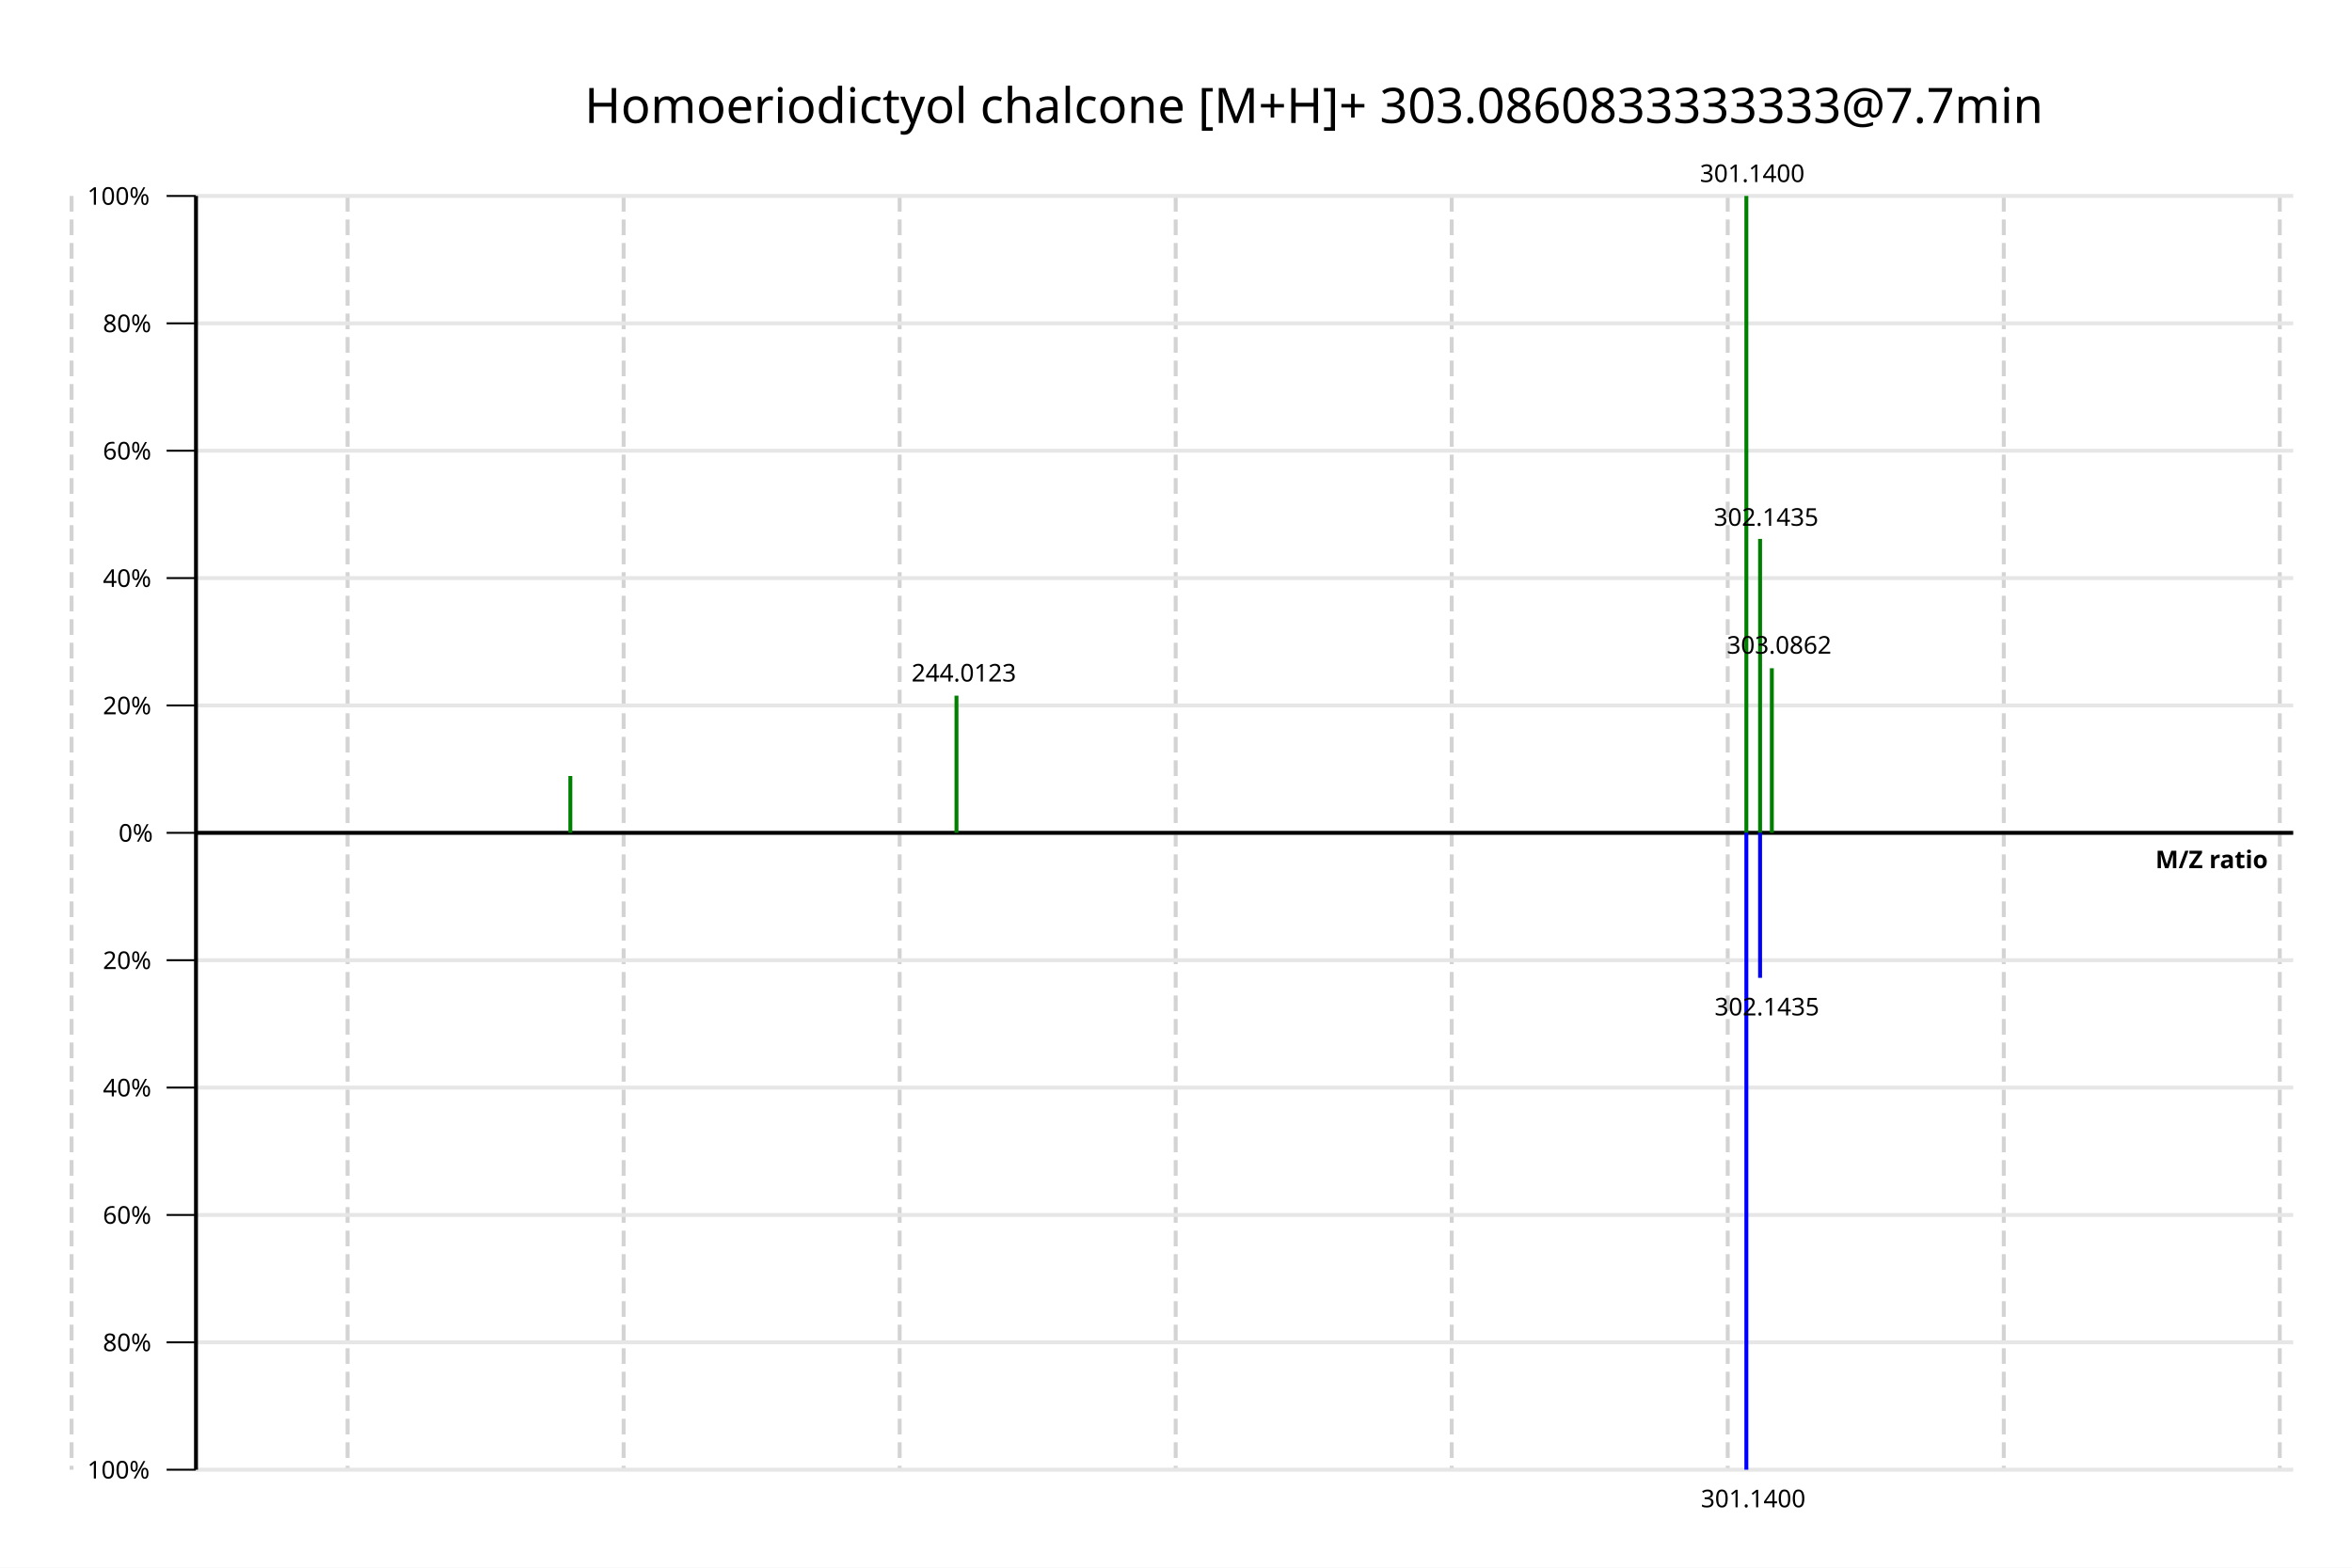
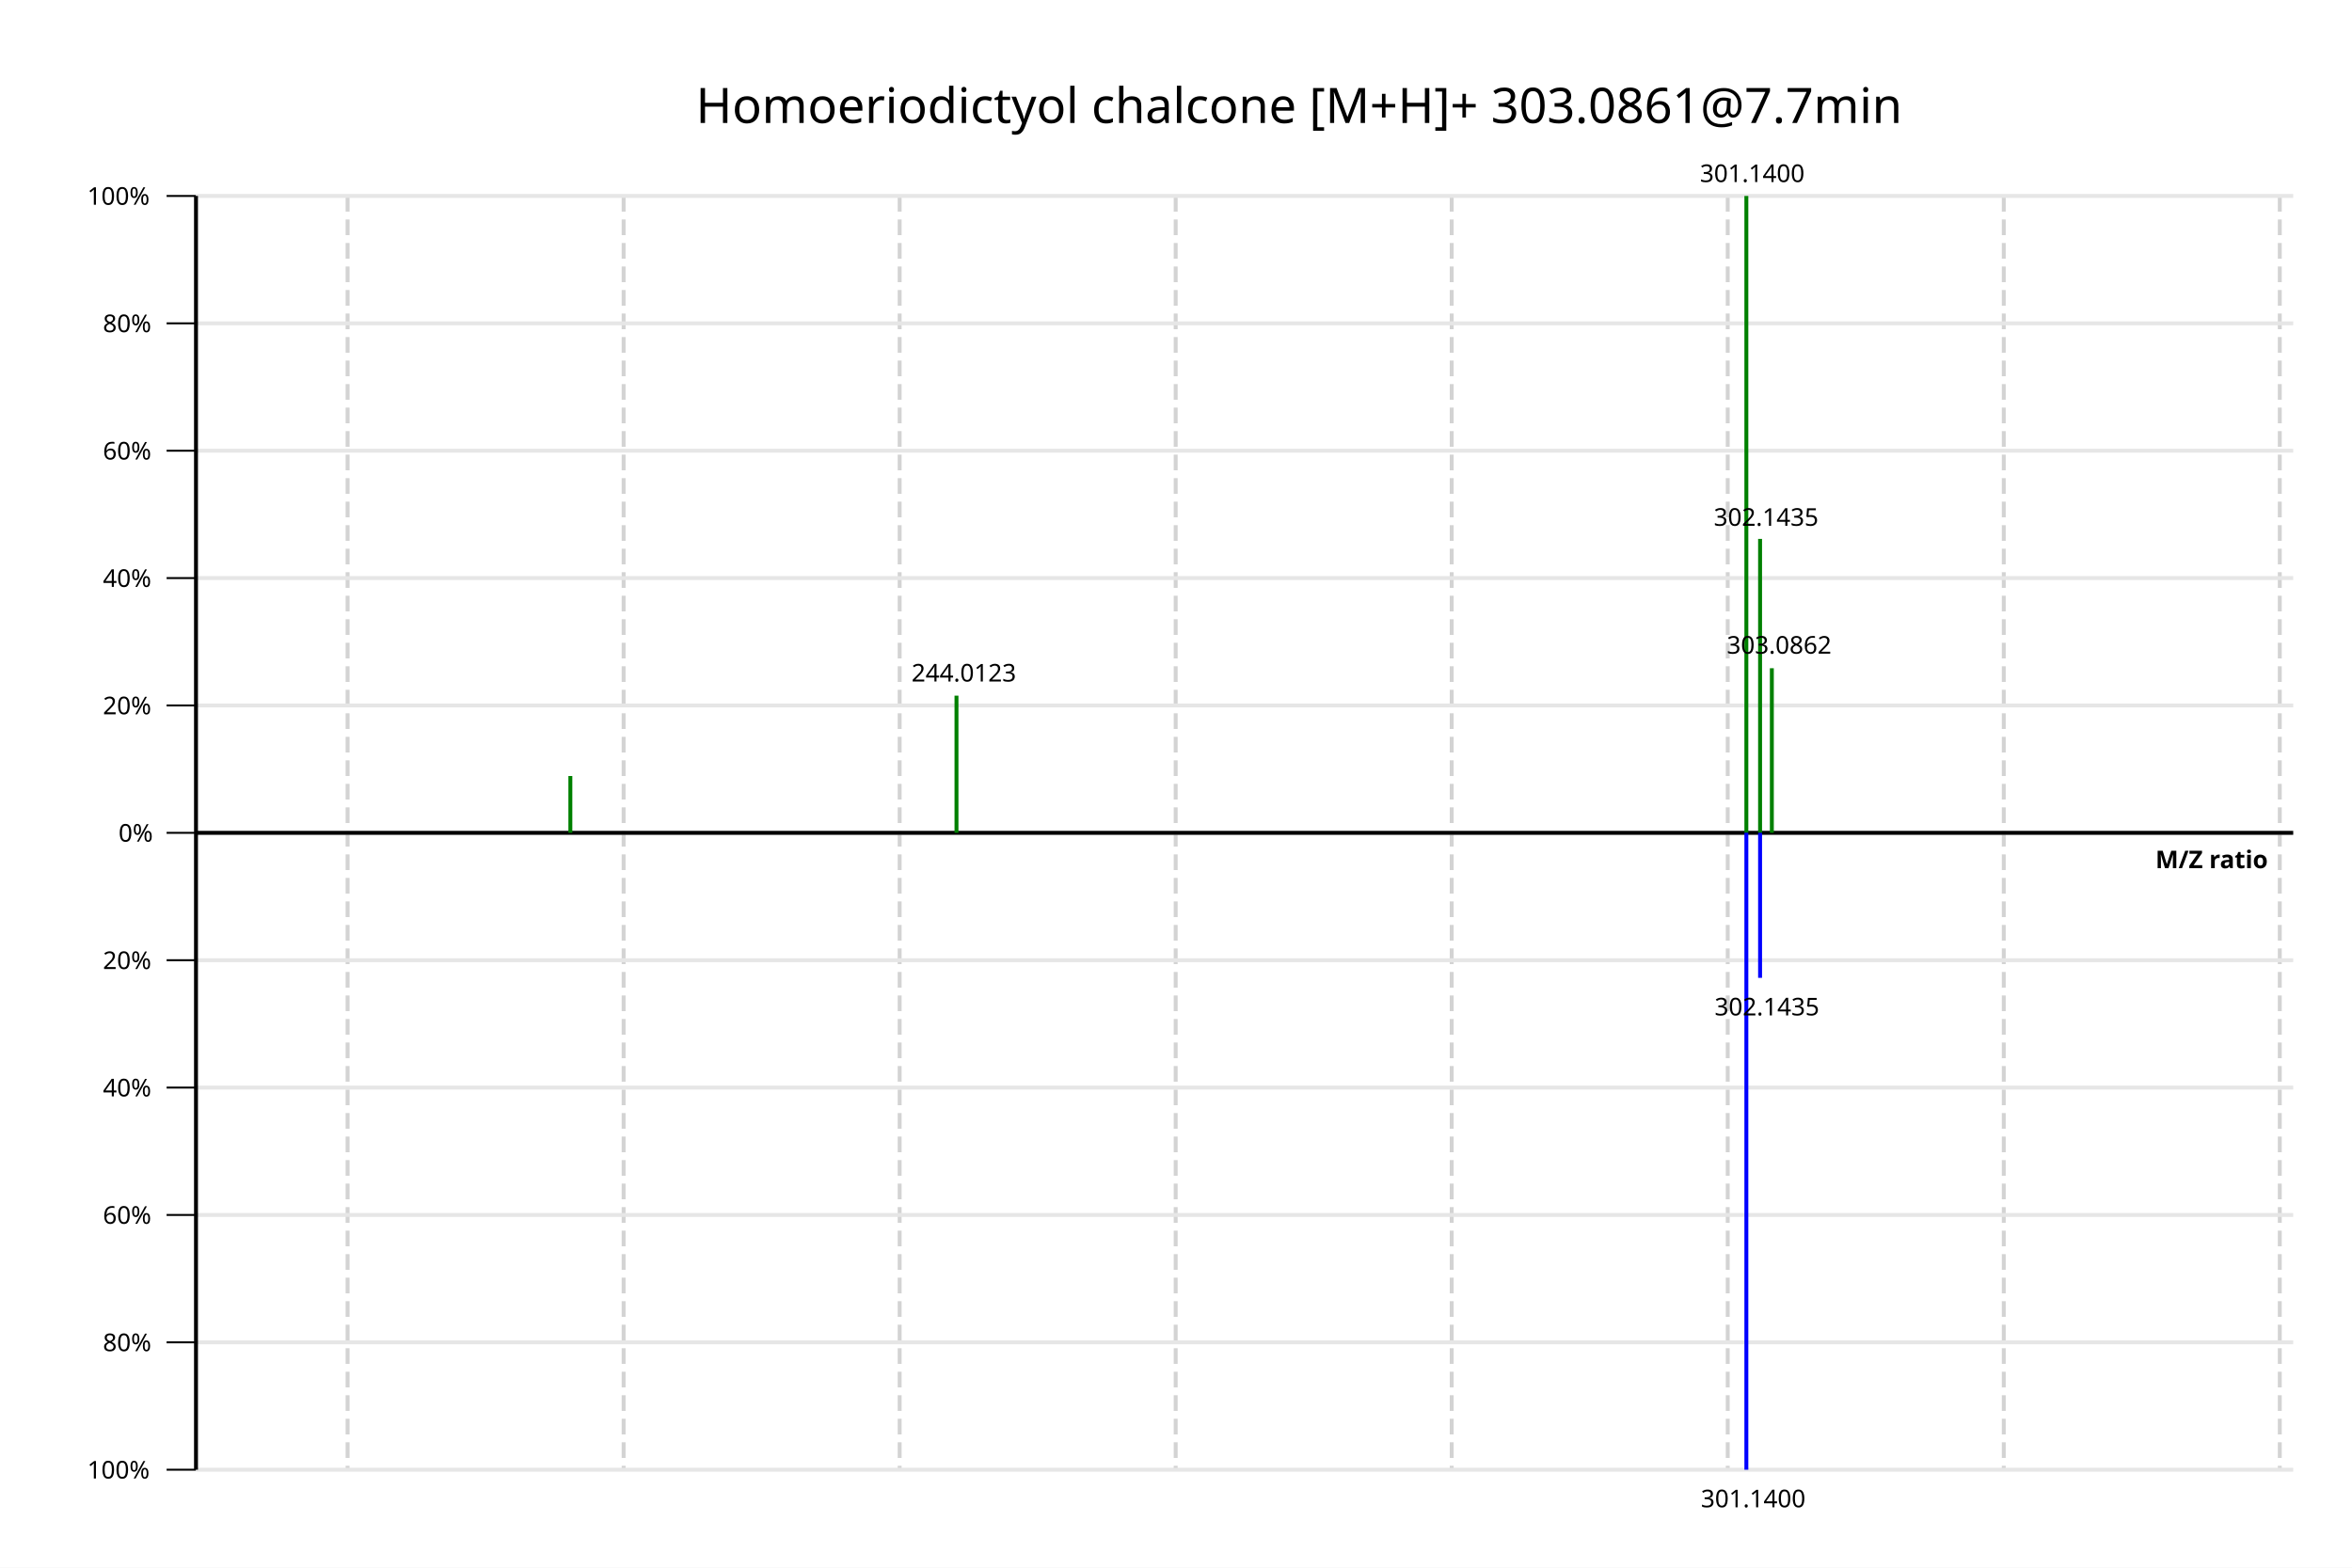
<svg xmlns="http://www.w3.org/2000/svg" preserveAspectRatio="xMaxYMax" width="1200" height="800" viewBox="0 0 1200 800">
  <rect x="0" y="0" width="1200" height="800" style="fill: #FFFFFF" />
-   <line x1="36.516" x2="36.516" y1="100" y2="750" style="stroke: #D3D3D3; stroke-width: 2; stroke-dash: dash;" stroke-dasharray="8 4" />
  <line x1="177.346" x2="177.346" y1="100" y2="750" style="stroke: #D3D3D3; stroke-width: 2; stroke-dash: dash;" stroke-dasharray="8 4" />
  <line x1="318.176" x2="318.176" y1="100" y2="750" style="stroke: #D3D3D3; stroke-width: 2; stroke-dash: dash;" stroke-dasharray="8 4" />
  <line x1="459.006" x2="459.006" y1="100" y2="750" style="stroke: #D3D3D3; stroke-width: 2; stroke-dash: dash;" stroke-dasharray="8 4" />
  <line x1="599.836" x2="599.836" y1="100" y2="750" style="stroke: #D3D3D3; stroke-width: 2; stroke-dash: dash;" stroke-dasharray="8 4" />
  <line x1="740.666" x2="740.666" y1="100" y2="750" style="stroke: #D3D3D3; stroke-width: 2; stroke-dash: dash;" stroke-dasharray="8 4" />
  <line x1="881.496" x2="881.496" y1="100" y2="750" style="stroke: #D3D3D3; stroke-width: 2; stroke-dash: dash;" stroke-dasharray="8 4" />
  <line x1="1022.326" x2="1022.326" y1="100" y2="750" style="stroke: #D3D3D3; stroke-width: 2; stroke-dash: dash;" stroke-dasharray="8 4" />
  <line x1="1163.156" x2="1163.156" y1="100" y2="750" style="stroke: #D3D3D3; stroke-width: 2; stroke-dash: dash;" stroke-dasharray="8 4" />
  <line x1="1303.986" x2="1303.986" y1="100" y2="750" style="stroke: #D3D3D3; stroke-width: 2; stroke-dash: dash;" stroke-dasharray="8 4" />
  <line x1="100" x2="85" y1="425" y2="425" style="stroke: #000000; stroke-width: 1; stroke-dash: solid;" />
  <line x1="100" x2="1170" y1="425" y2="425" style="stroke: #E6E6E6; stroke-width: 2; stroke-dash: solid;" />
  <text x="60.488" y="429.495" style="font-style: normal;font-size: 12.5px;font-family: Microsoft YaHei;color: black;fill: #000000;">0%</text>
  <line x1="100" x2="85" y1="360" y2="360" style="stroke: #000000; stroke-width: 1; stroke-dash: solid;" />
  <line x1="100" x2="1170" y1="360" y2="360" style="stroke: #E6E6E6; stroke-width: 2; stroke-dash: solid;" />
  <text x="52.502" y="364.495" style="font-style: normal;font-size: 12.5px;font-family: Microsoft YaHei;color: black;fill: #000000;">20%</text>
  <line x1="100" x2="85" y1="490" y2="490" style="stroke: #000000; stroke-width: 1; stroke-dash: solid;" />
  <line x1="100" x2="1170" y1="490" y2="490" style="stroke: #E6E6E6; stroke-width: 2; stroke-dash: solid;" />
  <text x="52.502" y="494.495" style="font-style: normal;font-size: 12.5px;font-family: Microsoft YaHei;color: black;fill: #000000;">20%</text>
  <line x1="100" x2="85" y1="295" y2="295" style="stroke: #000000; stroke-width: 1; stroke-dash: solid;" />
  <line x1="100" x2="1170" y1="295" y2="295" style="stroke: #E6E6E6; stroke-width: 2; stroke-dash: solid;" />
  <text x="52.502" y="299.495" style="font-style: normal;font-size: 12.5px;font-family: Microsoft YaHei;color: black;fill: #000000;">40%</text>
  <line x1="100" x2="85" y1="555" y2="555" style="stroke: #000000; stroke-width: 1; stroke-dash: solid;" />
  <line x1="100" x2="1170" y1="555" y2="555" style="stroke: #E6E6E6; stroke-width: 2; stroke-dash: solid;" />
  <text x="52.502" y="559.495" style="font-style: normal;font-size: 12.5px;font-family: Microsoft YaHei;color: black;fill: #000000;">40%</text>
  <line x1="100" x2="85" y1="230" y2="230" style="stroke: #000000; stroke-width: 1; stroke-dash: solid;" />
  <line x1="100" x2="1170" y1="230" y2="230" style="stroke: #E6E6E6; stroke-width: 2; stroke-dash: solid;" />
  <text x="52.502" y="234.495" style="font-style: normal;font-size: 12.5px;font-family: Microsoft YaHei;color: black;fill: #000000;">60%</text>
  <line x1="100" x2="85" y1="620" y2="620" style="stroke: #000000; stroke-width: 1; stroke-dash: solid;" />
  <line x1="100" x2="1170" y1="620" y2="620" style="stroke: #E6E6E6; stroke-width: 2; stroke-dash: solid;" />
  <text x="52.502" y="624.495" style="font-style: normal;font-size: 12.5px;font-family: Microsoft YaHei;color: black;fill: #000000;">60%</text>
  <line x1="100" x2="85" y1="165" y2="165" style="stroke: #000000; stroke-width: 1; stroke-dash: solid;" />
  <line x1="100" x2="1170" y1="165" y2="165" style="stroke: #E6E6E6; stroke-width: 2; stroke-dash: solid;" />
  <text x="52.502" y="169.495" style="font-style: normal;font-size: 12.5px;font-family: Microsoft YaHei;color: black;fill: #000000;">80%</text>
  <line x1="100" x2="85" y1="685" y2="685" style="stroke: #000000; stroke-width: 1; stroke-dash: solid;" />
  <line x1="100" x2="1170" y1="685" y2="685" style="stroke: #E6E6E6; stroke-width: 2; stroke-dash: solid;" />
  <text x="52.502" y="689.495" style="font-style: normal;font-size: 12.5px;font-family: Microsoft YaHei;color: black;fill: #000000;">80%</text>
  <line x1="100" x2="85" y1="100" y2="100" style="stroke: #000000; stroke-width: 1; stroke-dash: solid;" />
  <line x1="100" x2="1170" y1="100" y2="100" style="stroke: #E6E6E6; stroke-width: 2; stroke-dash: solid;" />
  <text x="44.516" y="104.495" style="font-style: normal;font-size: 12.5px;font-family: Microsoft YaHei;color: black;fill: #000000;">100%</text>
  <line x1="100" x2="85" y1="750" y2="750" style="stroke: #000000; stroke-width: 1; stroke-dash: solid;" />
  <line x1="100" x2="1170" y1="750" y2="750" style="stroke: #E6E6E6; stroke-width: 2; stroke-dash: solid;" />
  <text x="44.516" y="754.495" style="font-style: normal;font-size: 12.5px;font-family: Microsoft YaHei;color: black;fill: #000000;">100%</text>
  <line x1="100" x2="100" y1="100" y2="750" style="stroke: #000000; stroke-width: 2; stroke-dash: solid;" />
  <text x="50.004" y="502.399" style="font-style: strong;font-weight:bold;font-size: 12.5px;font-family: Microsoft YaHei;color: black;fill: #000000;transform-origin: 50.004px 502.399px;" transform="rotate(-90)">Relative Intensity(%)</text>
  <line x1="100" x2="1170" y1="425" y2="425" style="stroke: #000000; stroke-width: 2; stroke-dash: solid;" />
  <text x="1099.708" y="443.054" style="font-style: strong;font-weight:bold;font-size: 12.5px;font-family: Microsoft YaHei;color: black;fill: #000000;">M/Z ratio</text>
  <rect x="290" y="396" width="2" height="29" style="fill: #008000" />
  <rect x="487" y="355" width="2" height="70" style="fill: #008000" />
  <rect x="890" y="100" width="2" height="325" style="fill: #008000" />
  <rect x="897" y="275" width="2" height="150" style="fill: #008000" />
  <rect x="903" y="341" width="2" height="84" style="fill: #008000" />
  <rect x="890" y="425" width="2" height="325" style="fill: #0000FF" />
  <rect x="897" y="425" width="2" height="74" style="fill: #0000FF" />
  <text x="465.057" y="347.785" style="font-style: normal;font-size: 12.5px;font-family: Segoe UI;color: black;fill: #000000;">244.0123</text>
  <text x="867.322" y="92.886" style="font-style: normal;font-size: 12.5px;font-family: Segoe UI;color: black;fill: #000000;">301.1400</text>
  <text x="874.388" y="268.309" style="font-style: normal;font-size: 12.5px;font-family: Segoe UI;color: black;fill: #000000;">302.1435</text>
  <text x="881.026" y="333.579" style="font-style: normal;font-size: 12.5px;font-family: Segoe UI;color: black;fill: #000000;">303.0862</text>
  <text x="867.799" y="769.168" style="font-style: normal;font-size: 12.5px;font-family: Segoe UI;color: black;fill: #000000;">301.1400</text>
  <text x="874.799" y="518.168" style="font-style: normal;font-size: 12.5px;font-family: Segoe UI;color: black;fill: #000000;">302.1435</text>
-   <text x="298.255" y="62.756" style="font-style: normal;font-size: 25px;font-family: Microsoft YaHei;color: black;fill: #000000;">Homoeriodictyol chalcone [M+H]+ 303.0860833333333@7.7min</text>
+   <text x="355.031" y="62.756" style="font-style: normal;font-size: 25px;font-family: Microsoft YaHei;color: black;fill: #000000;">Homoeriodictyol chalcone [M+H]+ 303.0861@7.7min</text>
</svg>
